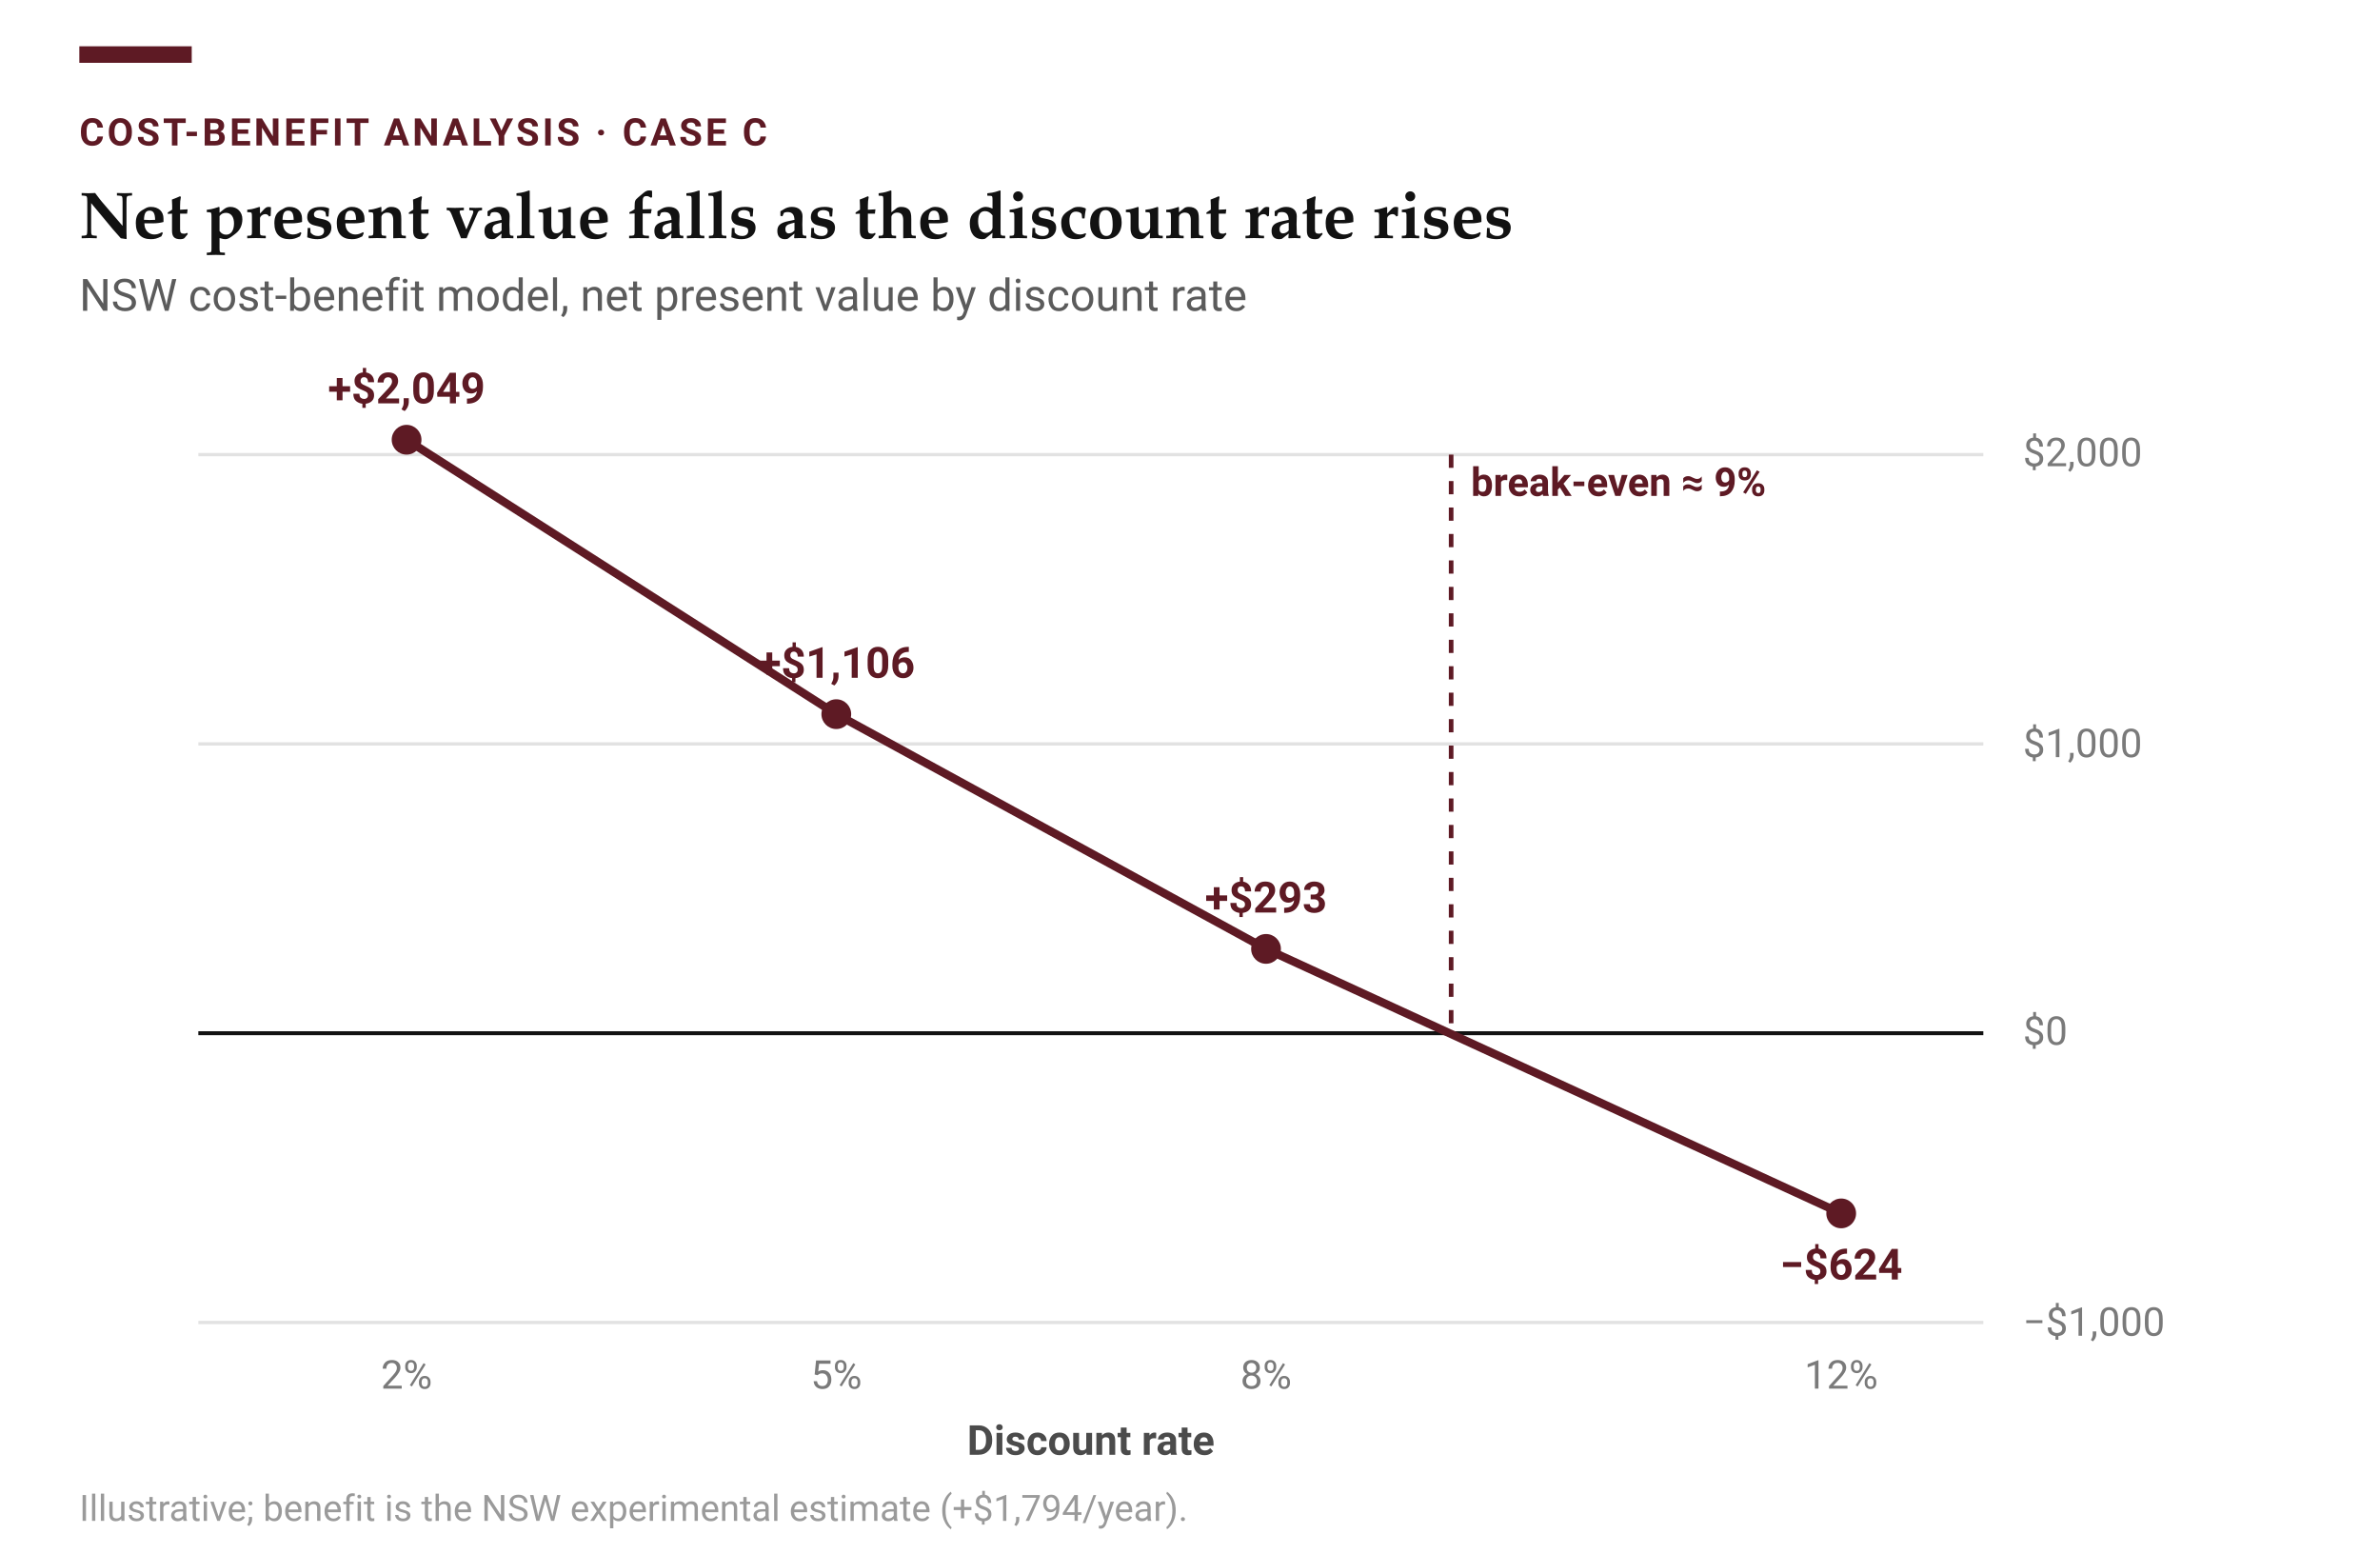
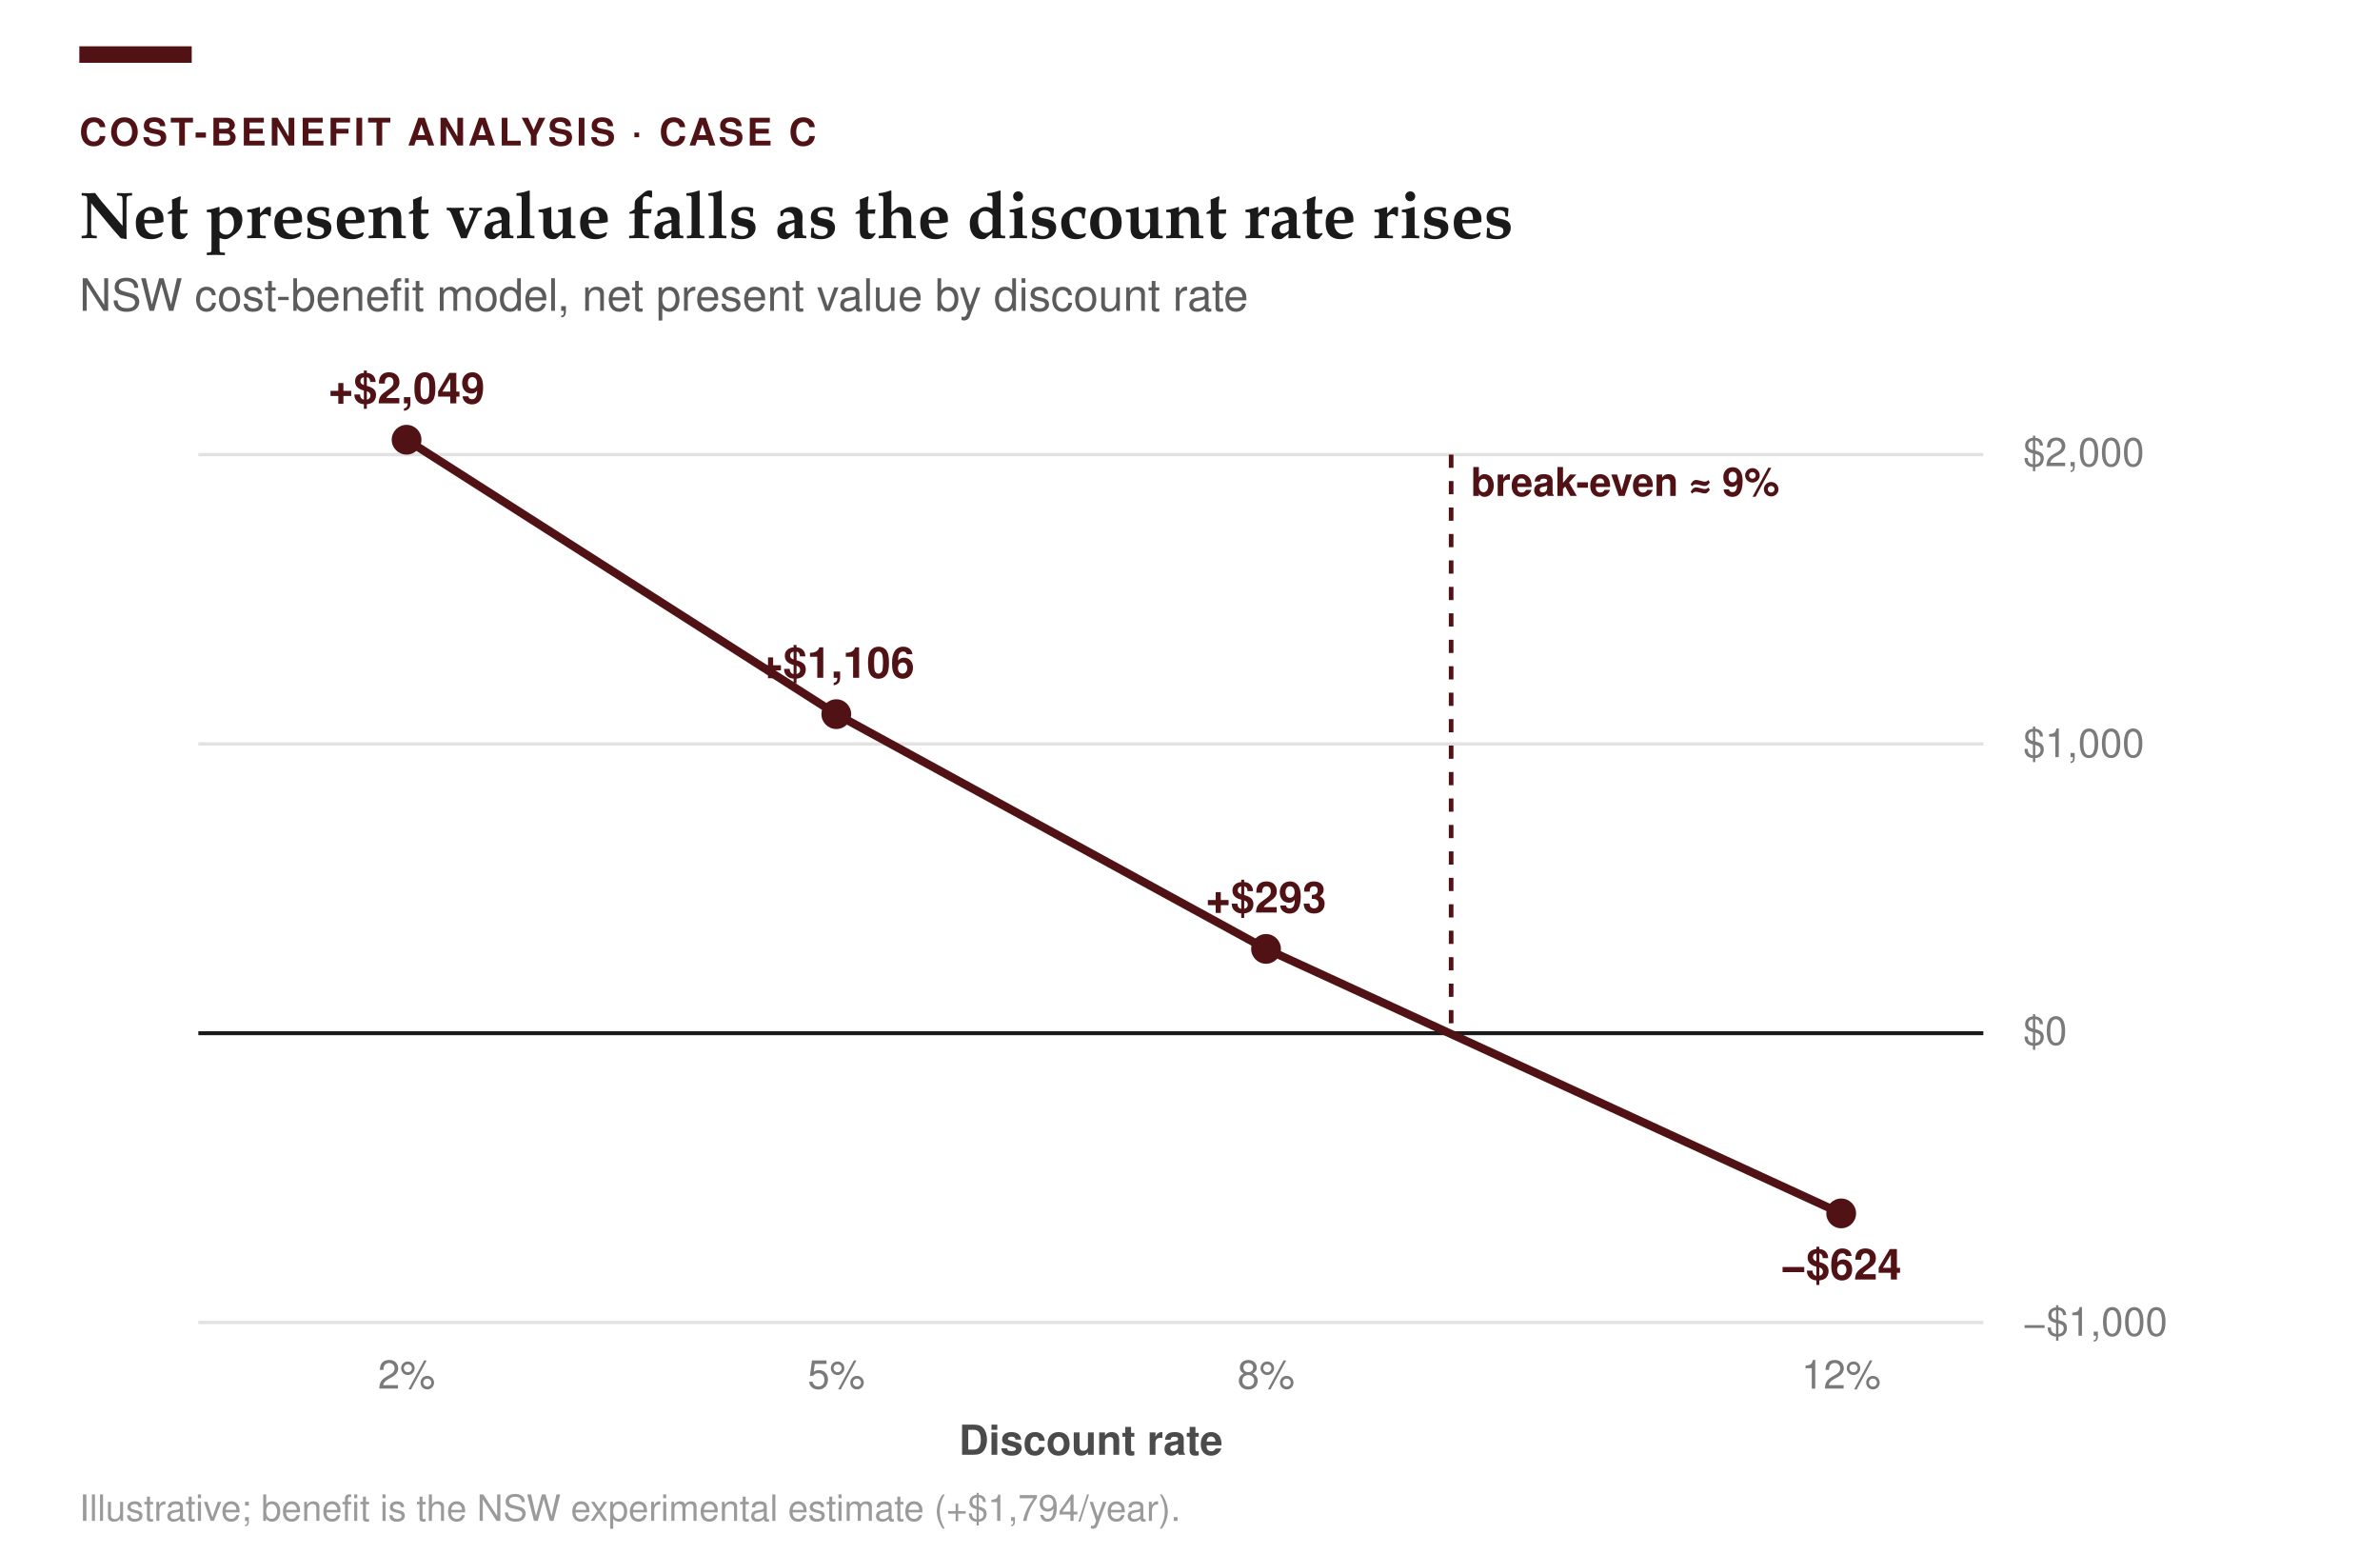
<svg xmlns="http://www.w3.org/2000/svg" viewBox="0 0 720 470" role="img" aria-label="Line chart: net present value of the NSW cost-benefit model falls from about +$2,049 at a 2 percent discount rate to about −$624 at 12 percent, crossing zero near a 9 percent break-even rate.">
  <style>
-     .kick { font: 600 11.5px -apple-system, BlinkMacSystemFont, "Segoe UI", Roboto, Helvetica, Arial, sans-serif; letter-spacing: .08em; fill: #5E1A24; }
-     .head { font: 700 20px Georgia, "Iowan Old Style", "Palatino Linotype", Palatino, serif; fill: #121212; }
-     .dek  { font: 400 13.5px -apple-system, BlinkMacSystemFont, "Segoe UI", Roboto, Helvetica, Arial, sans-serif; fill: #5b5b5b; }
-     .val  { font: 700 13px -apple-system, BlinkMacSystemFont, "Segoe UI", Roboto, Helvetica, Arial, sans-serif; fill: #5E1A24; }
-     .ax   { font: 400 12px -apple-system, BlinkMacSystemFont, "Segoe UI", Roboto, Helvetica, Arial, sans-serif; fill: #7a7a7a; }
-     .axb  { font: 600 12.5px -apple-system, BlinkMacSystemFont, "Segoe UI", Roboto, Helvetica, Arial, sans-serif; fill: #4b4b4b; }
-     .mk   { font: 600 12px -apple-system, BlinkMacSystemFont, "Segoe UI", Roboto, Helvetica, Arial, sans-serif; fill: #5E1A24; }
-     .src  { font: 400 11px -apple-system, BlinkMacSystemFont, "Segoe UI", Roboto, Helvetica, Arial, sans-serif; fill: #9a9a9a; }
+     .kick { font: 600 11.5px "DM Sans", -apple-system, BlinkMacSystemFont, "Segoe UI", Helvetica, Arial, sans-serif; letter-spacing: .08em; fill: #501214; }
+     .head { font: 700 20px Spectral, Georgia, "Palatino Linotype", serif; fill: #1a1a1a; }
+     .dek  { font: 400 13.5px "DM Sans", -apple-system, BlinkMacSystemFont, "Segoe UI", Helvetica, Arial, sans-serif; fill: #5b5b5b; }
+     .val  { font: 700 13px "DM Sans", -apple-system, BlinkMacSystemFont, "Segoe UI", Helvetica, Arial, sans-serif; fill: #501214; }
+     .ax   { font: 400 12px "DM Sans", -apple-system, BlinkMacSystemFont, "Segoe UI", Helvetica, Arial, sans-serif; fill: #7a7a7a; }
+     .axb  { font: 600 12.5px "DM Sans", -apple-system, BlinkMacSystemFont, "Segoe UI", Helvetica, Arial, sans-serif; fill: #4b4b4b; }
+     .mk   { font: 600 12px "DM Sans", -apple-system, BlinkMacSystemFont, "Segoe UI", Helvetica, Arial, sans-serif; fill: #501214; }
+     .src  { font: 400 11px "DM Sans", -apple-system, BlinkMacSystemFont, "Segoe UI", Helvetica, Arial, sans-serif; fill: #9a9a9a; }
  </style>
-   <rect x="24" y="14" width="34" height="5" fill="#5E1A24" />
+   <rect x="24" y="14" width="34" height="5" fill="#501214" />
  <text x="24" y="44" class="kick">COST-BENEFIT ANALYSIS · CASE C</text>
  <text x="24" y="72" class="head">Net present value falls as the discount rate rises</text>
  <text x="24" y="94" class="dek">NSW cost-benefit model, net present value by discount rate</text>
  <g stroke="#e2e2e2" stroke-width="1">
    <line x1="60" y1="137.5" x2="600" y2="137.5" />
    <line x1="60" y1="225" x2="600" y2="225" />
    <line x1="60" y1="400" x2="600" y2="400" />
  </g>
-   <line x1="60" y1="312.5" x2="600" y2="312.5" stroke="#121212" stroke-width="1.2" />
+   <line x1="60" y1="312.5" x2="600" y2="312.5" stroke="#1a1a1a" stroke-width="1.2" />
  <text x="612" y="141" class="ax">$2,000</text>
  <text x="612" y="229" class="ax">$1,000</text>
  <text x="612" y="316" class="ax">$0</text>
  <text x="612" y="404" class="ax">−$1,000</text>
-   <line x1="439" y1="137.5" x2="439" y2="312.5" stroke="#5E1A24" stroke-width="1.4" stroke-dasharray="4 4" />
+   <line x1="439" y1="137.5" x2="439" y2="312.5" stroke="#501214" stroke-width="1.4" stroke-dasharray="4 4" />
  <text x="445" y="150" class="mk">break-even ≈ 9%</text>
-   <polyline points="123,133 253,216 383,287 557,367" fill="none" stroke="#5E1A24" stroke-width="2.5" stroke-linejoin="round" />
-   <g fill="#5E1A24">
+   <polyline points="123,133 253,216 383,287 557,367" fill="none" stroke="#501214" stroke-width="2.5" stroke-linejoin="round" />
+   <g fill="#501214">
    <circle cx="123" cy="133" r="4.5" />
    <circle cx="253" cy="216" r="4.5" />
    <circle cx="383" cy="287" r="4.5" />
    <circle cx="557" cy="367" r="4.5" />
  </g>
  <text x="123" y="122" text-anchor="middle" class="val">+$2,049</text>
  <text x="253" y="205" text-anchor="middle" class="val">+$1,106</text>
  <text x="383" y="276" text-anchor="middle" class="val">+$293</text>
  <text x="557" y="387" text-anchor="middle" class="val" fill="#6b6b6b">−$624</text>
  <text x="123" y="420" text-anchor="middle" class="ax">2%</text>
  <text x="253" y="420" text-anchor="middle" class="ax">5%</text>
  <text x="383" y="420" text-anchor="middle" class="ax">8%</text>
  <text x="557" y="420" text-anchor="middle" class="ax">12%</text>
  <text x="330" y="440" text-anchor="middle" class="axb">Discount rate</text>
  <text x="24" y="460" class="src">Illustrative; benefit is the NSW experimental estimate (+$1,794/year).</text>
</svg>
